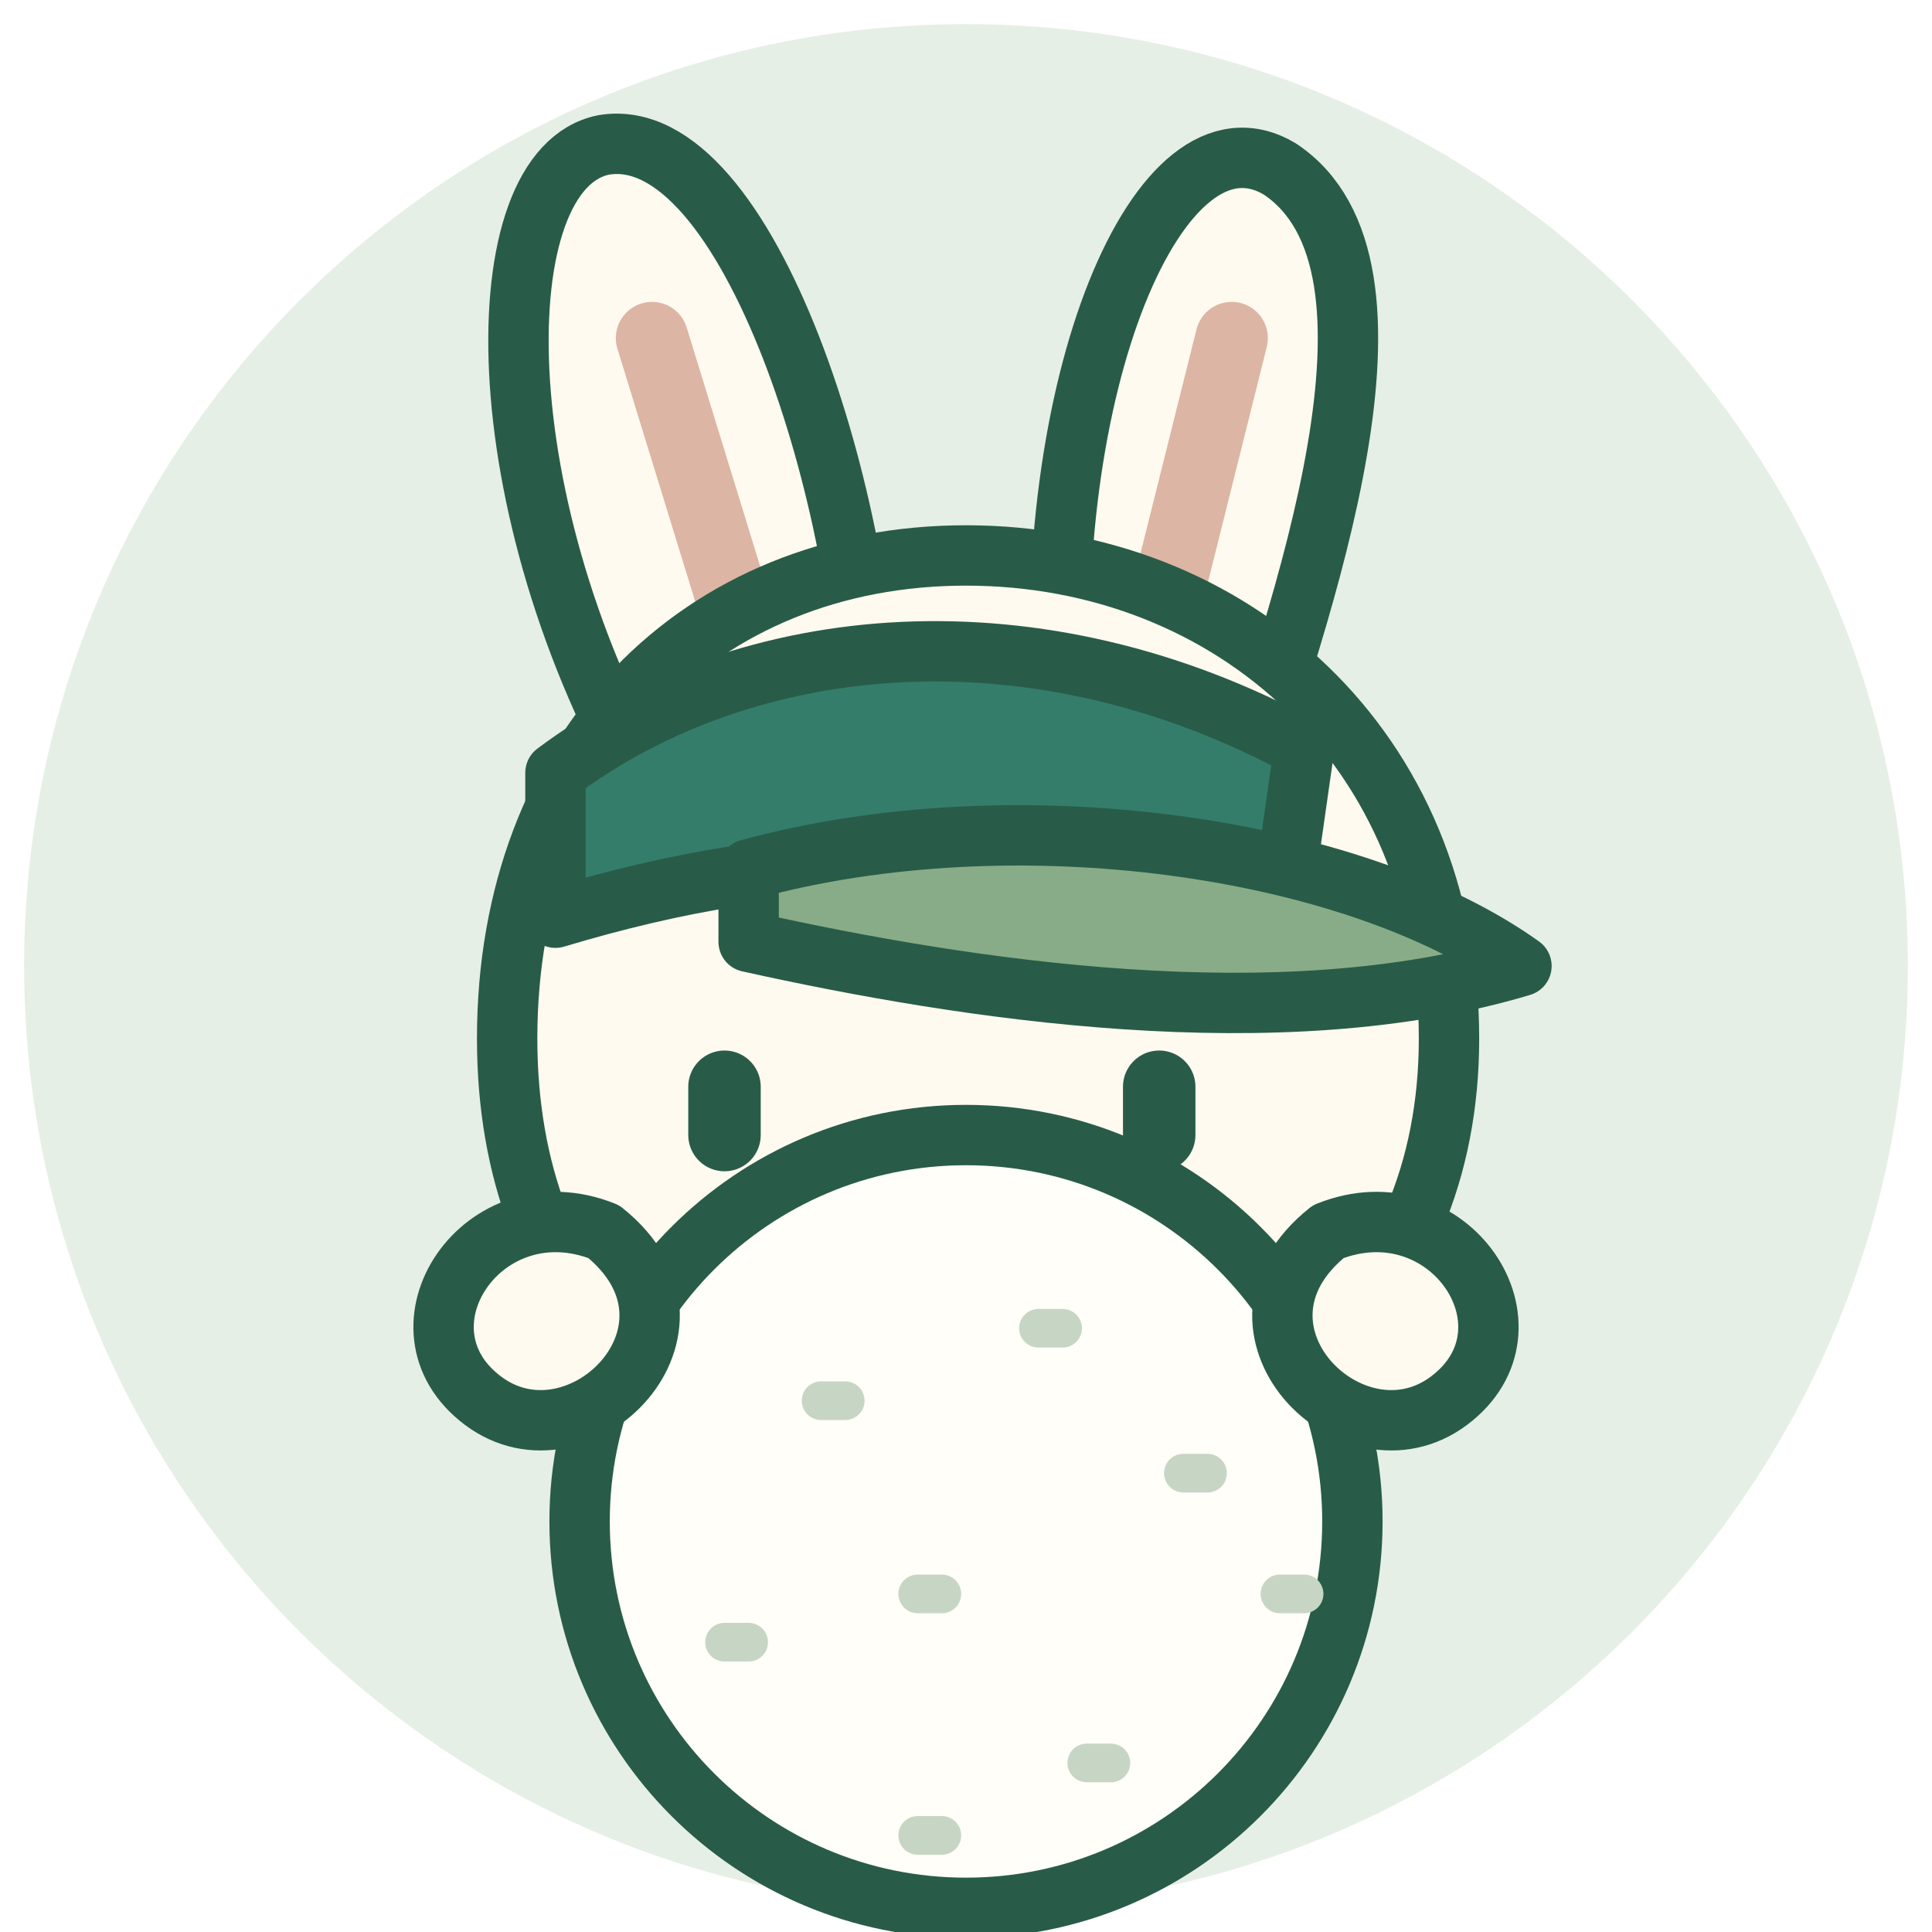
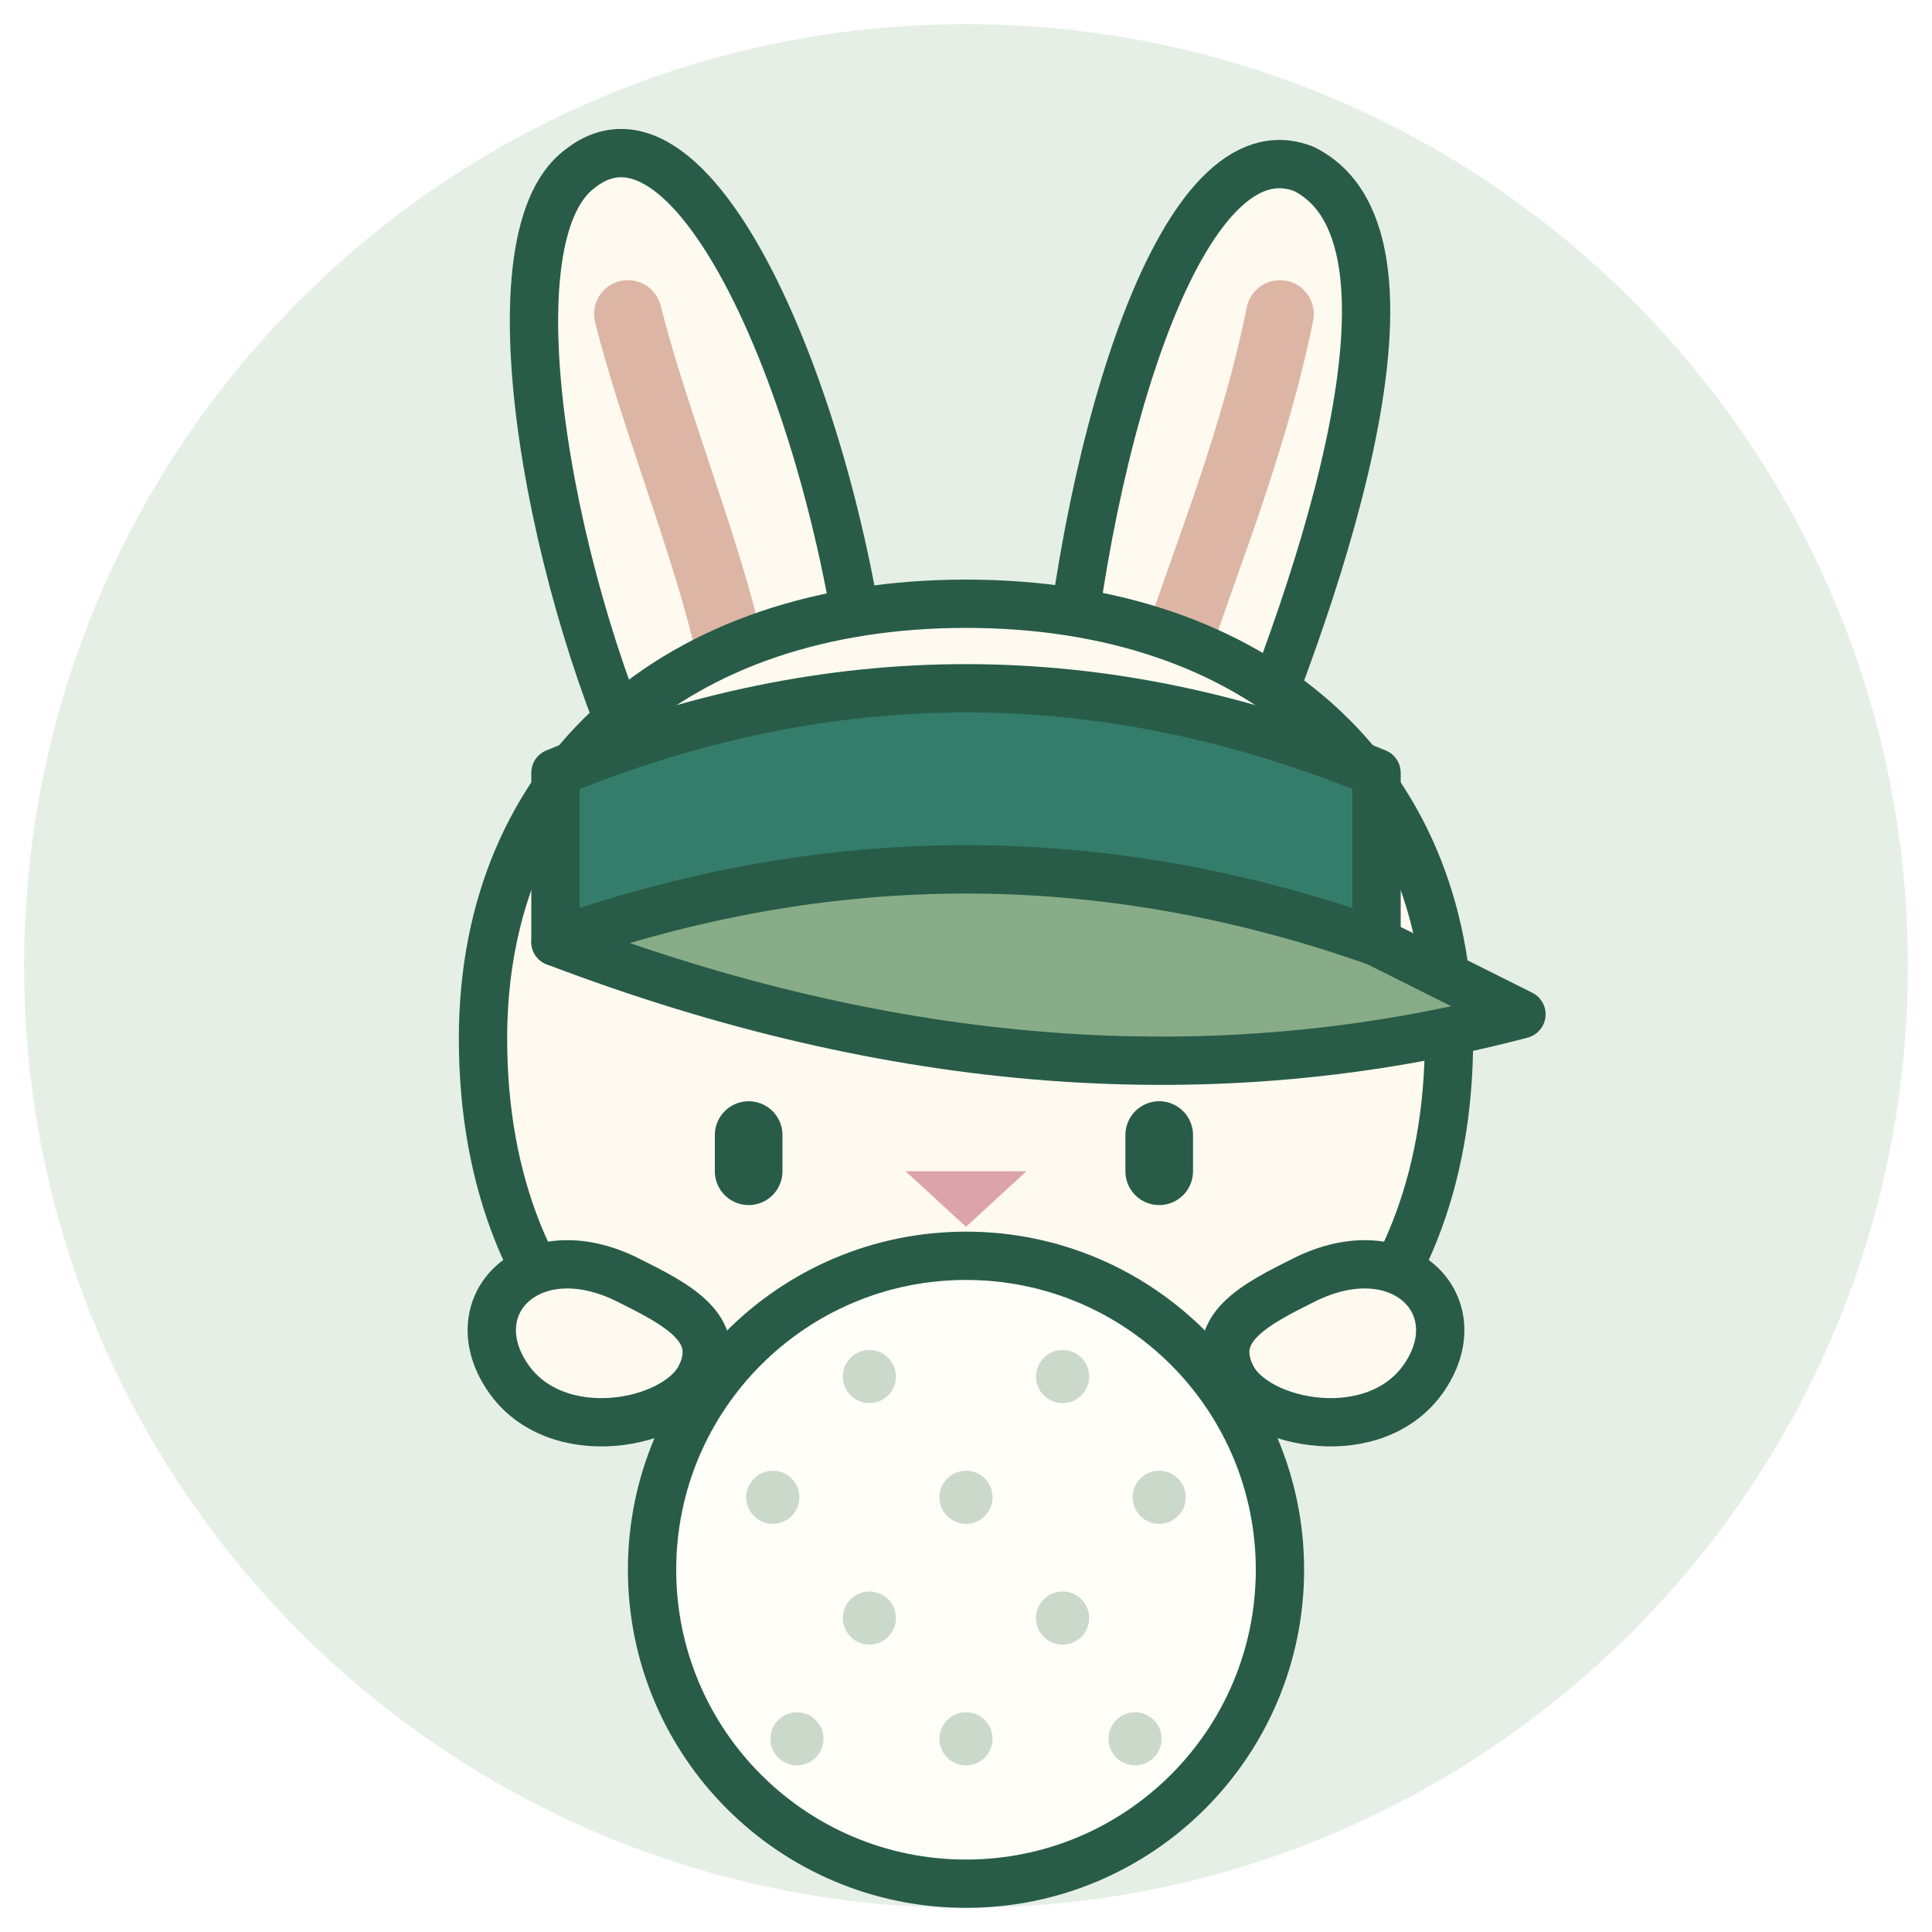
<svg xmlns="http://www.w3.org/2000/svg" viewBox="0 0 80 80" fill="none">
  <circle cx="40" cy="40" r="39" fill="#e6efe5" />
-   <g stroke="#285c48" stroke-width="2.5" stroke-linecap="round" stroke-linejoin="round">
-     <path d="M27 33C20 21 20 7 25 6c6-1 11 15 11 25M44 30C43 16 48 4 53 7c6 4 1 18-2 27" fill="#fffaf0" />
-     <path d="M27 14l4 13M51 14l-3 12" stroke="#ddb5a4" stroke-width="3" />
-     <path d="M21 43c0-12 8-20 19-20s20 8 20 20c0 11-8 18-20 18S21 54 21 43Z" fill="#fffaf0" />
-     <path d="M23 32c8-6 20-7 31-1l-1 7c-12-3-20-3-30 0z" fill="#347d6a" />
-     <path d="M31 36c11-3 25-1 32 4-10 3-23 1-32-1z" fill="#88ac87" />
-     <path d="M30 45v2m18-2v2" stroke-width="3" />
-     <path d="m37 49 3 2 3-2M40 51v3m0 0-3 1m3-1 3 1" stroke-width="1.8" />
-     <circle cx="40" cy="63" r="16" fill="#fffef8" />
-     <path d="M25 51c-5-2-9 4-5 7 4 3 10-3 5-7ZM55 51c5-2 9 4 5 7-4 3-10-3-5-7Z" fill="#fffaf0" />
+   <g stroke="#285c48" stroke-width="2" stroke-linecap="round" stroke-linejoin="round">
+     <path d="M27 33C23 25 20 10 24 7C29 3 35 18 36 30" fill="#fffaf0" />
+     <path d="M44 30C45 18 49 5 54 7C60 10 54 26 51 33" fill="#fffaf0" />
+     <path d="M26 13C27 17 29 22 30 26M53 13C52 18 50 23 49 26" stroke="#ddb5a4" stroke-width="2.8" />
+     <path d="M20 43C20 32 28 25 40 25S60 32 60 43C60 55 52 62 40 62S20 55 20 43Z" fill="#fffaf0" />
+     <path d="M23 32Q40 25 57 32V39Q40 33 23 39Z" fill="#347d6a" />
+     <path d="M23 39Q40 33 57 39L63 42Q44 47 23 39Z" fill="#88ac87" />
+     <path d="M31 47V48.5M48 47V48.5" stroke-width="2.8" />
+     <path d="M37.5 48.5H42.5L40 50.8Z" fill="#dca4aa" stroke="none" />
+     <circle cx="40" cy="65" r="13" fill="#fffef8" />
+     <path d="M26 53C22 51 19 54 21 57C23 60 28 59 29 57C30 55 28 54 26 53Z" fill="#fffaf0" />
+     <path d="M54 53C58 51 61 54 59 57C57 60 52 59 51 57C50 55 52 54 54 53Z" fill="#fffaf0" />
  </g>
-   <g stroke="#c7d5c5" stroke-width="1.6" stroke-linecap="round">
-     <path d="M34 58h1m8-3h1m5 6h1m-12 5h1m-9 2h1m14 5h1m-8 3h1m14-10h1" />
+   <g fill="#cbd9ca">
+     <circle cx="36" cy="57" r="1.1" />
+     <circle cx="44" cy="57" r="1.1" />
+     <circle cx="32" cy="62" r="1.1" />
+     <circle cx="40" cy="62" r="1.1" />
+     <circle cx="48" cy="62" r="1.1" />
+     <circle cx="36" cy="67" r="1.1" />
+     <circle cx="44" cy="67" r="1.1" />
+     <circle cx="33" cy="72" r="1.1" />
+     <circle cx="40" cy="72" r="1.1" />
+     <circle cx="47" cy="72" r="1.1" />
  </g>
</svg>
